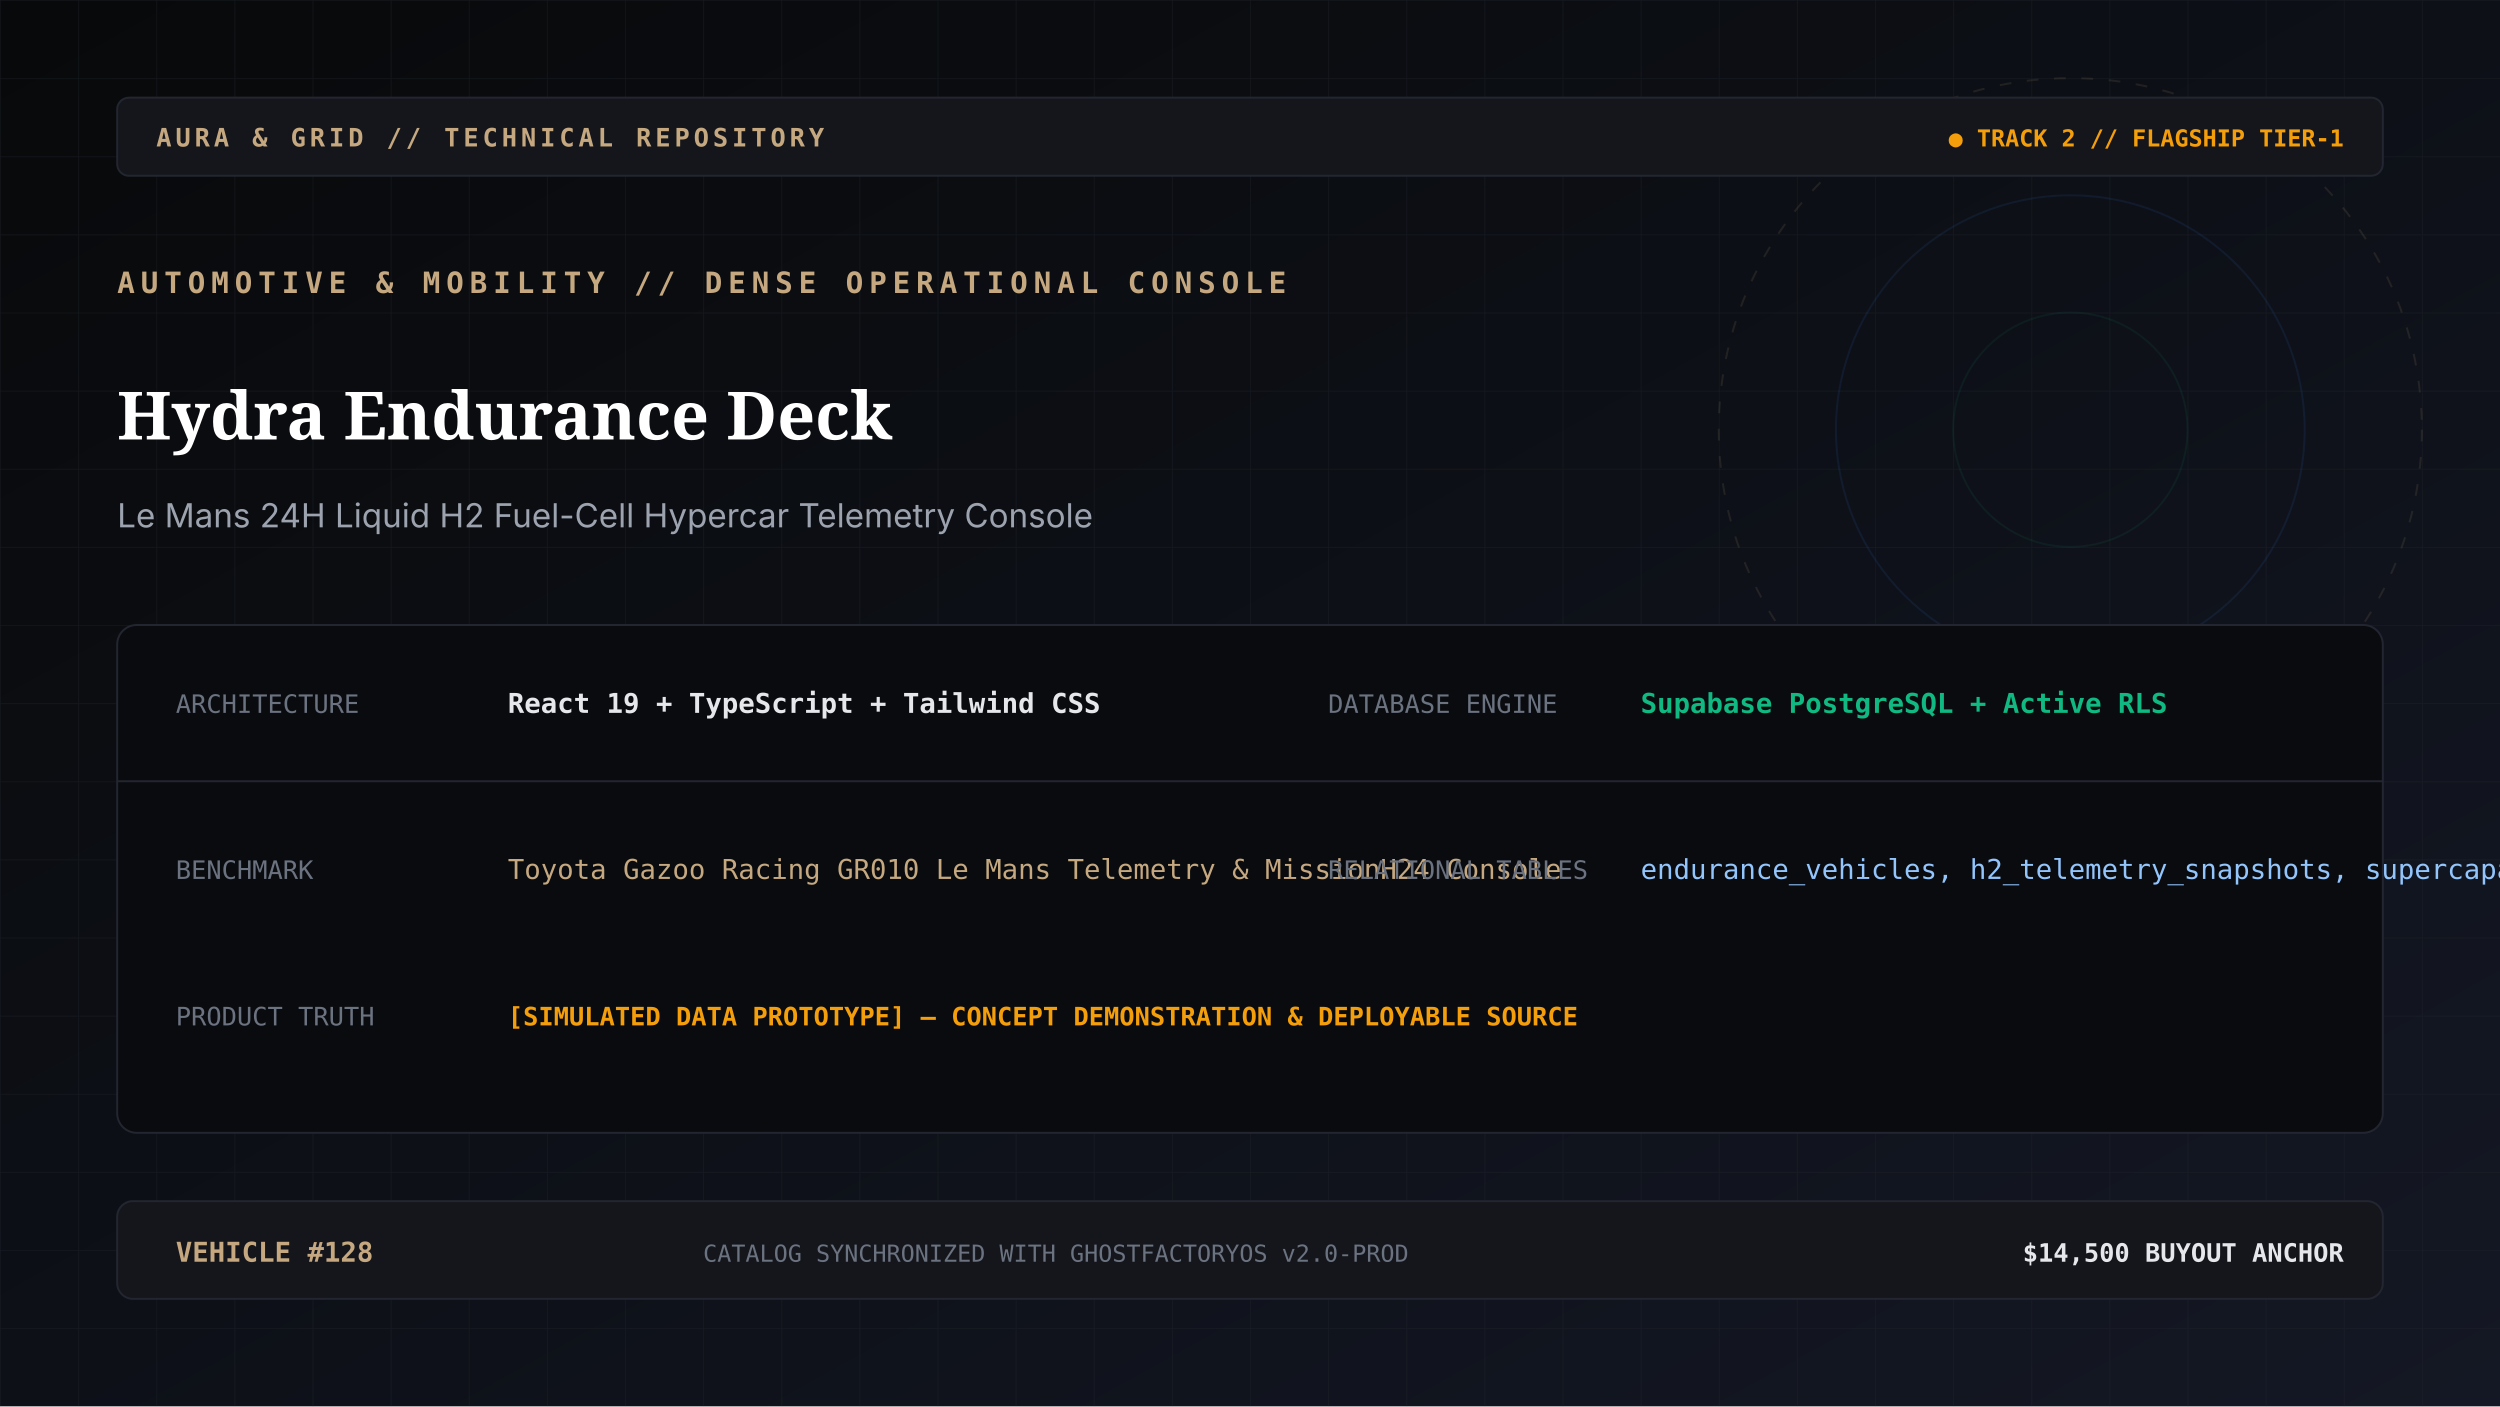
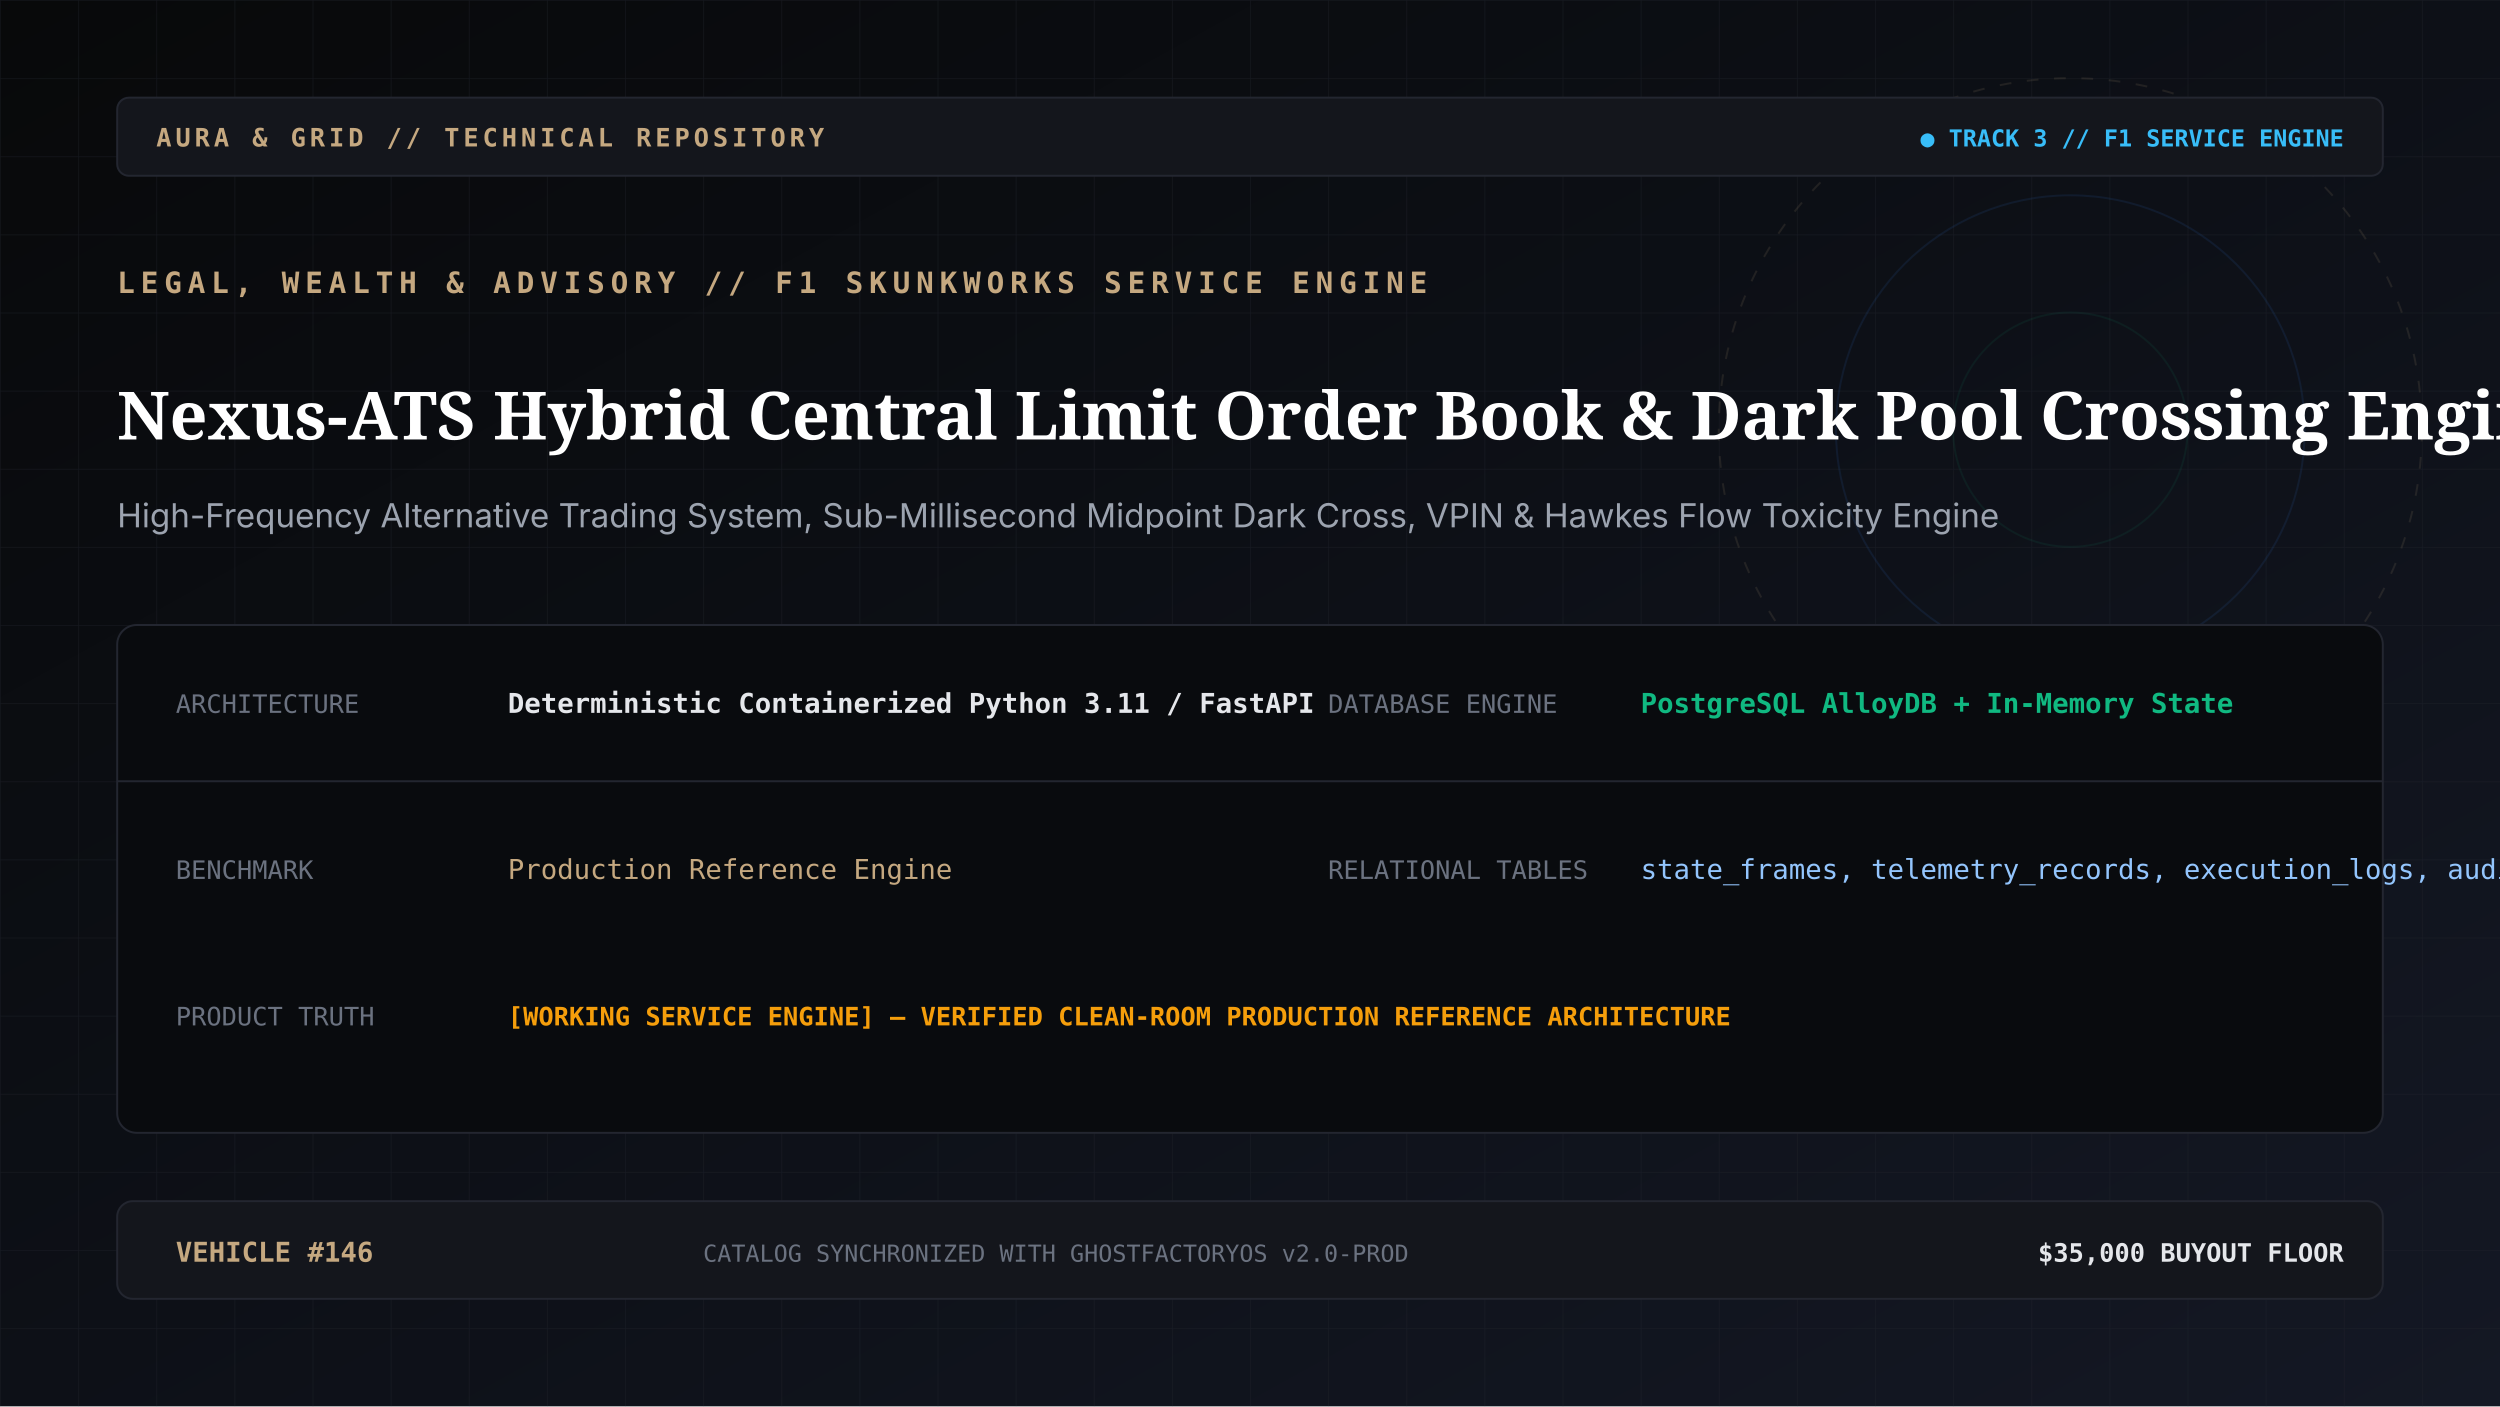
<svg xmlns="http://www.w3.org/2000/svg" width="1280" height="720" viewBox="0 0 1280 720">
  <defs>
-     <linearGradient id="bg-128" x1="0%" y1="0%" x2="100%" y2="100%">
+     <linearGradient id="bg-146" x1="0%" y1="0%" x2="100%" y2="100%">
      <stop offset="0%" stop-color="#08090A" />
      <stop offset="50%" stop-color="#0D1017" />
      <stop offset="100%" stop-color="#141824" />
    </linearGradient>
-     <pattern id="grid-128" width="40" height="40" patternUnits="userSpaceOnUse">
+     <pattern id="grid-146" width="40" height="40" patternUnits="userSpaceOnUse">
      <path d="M 40 0 L 0 0 0 40" fill="none" stroke="#232630" stroke-width="0.75" stroke-opacity="0.45" />
    </pattern>
  </defs>
-   <rect width="1280" height="720" fill="url(#bg-128)" />
-   <rect width="1280" height="720" fill="url(#grid-128)" />
+   <rect width="1280" height="720" fill="url(#bg-146)" />
+   <rect width="1280" height="720" fill="url(#grid-146)" />
  <circle cx="1060" cy="220" r="180" fill="none" stroke="#C5A880" stroke-width="1" stroke-opacity="0.12" stroke-dasharray="6 8" />
  <circle cx="1060" cy="220" r="120" fill="none" stroke="#3B82F6" stroke-width="1" stroke-opacity="0.1" />
  <circle cx="1060" cy="220" r="60" fill="none" stroke="#10B981" stroke-width="1" stroke-opacity="0.08" />
  <rect x="60" y="50" width="1160" height="40" fill="#14161C" rx="6" stroke="#232630" stroke-width="1" />
  <text x="80" y="75" fill="#C5A880" font-family="'JetBrains Mono', monospace" font-size="13" font-weight="600" letter-spacing="2">AURA &amp; GRID // TECHNICAL REPOSITORY</text>
-   <text x="1200" y="75" text-anchor="end" fill="#F59E0B" font-family="'JetBrains Mono', monospace" font-size="12" font-weight="bold">● TRACK 2 // FLAGSHIP TIER-1</text>
-   <text x="60" y="150" fill="#C5A880" font-family="'JetBrains Mono', monospace" font-size="15" font-weight="bold" letter-spacing="3">AUTOMOTIVE &amp; MOBILITY // DENSE OPERATIONAL CONSOLE</text>
-   <text x="60" y="225" fill="#FFFFFF" font-family="'Playfair Display', Georgia, serif" font-size="34" font-weight="bold">Hydra Endurance Deck</text>
-   <text x="60" y="270" fill="#9CA3AF" font-family="'Inter', sans-serif" font-size="17">Le Mans 24H Liquid H2 Fuel-Cell Hypercar Telemetry Console</text>
+   <text x="1200" y="75" text-anchor="end" fill="#38BDF8" font-family="'JetBrains Mono', monospace" font-size="12" font-weight="bold">● TRACK 3 // F1 SERVICE ENGINE</text>
+   <text x="60" y="150" fill="#C5A880" font-family="'JetBrains Mono', monospace" font-size="15" font-weight="bold" letter-spacing="3">LEGAL, WEALTH &amp; ADVISORY // F1 SKUNKWORKS SERVICE ENGINE</text>
+   <text x="60" y="225" fill="#FFFFFF" font-family="'Playfair Display', Georgia, serif" font-size="34" font-weight="bold">Nexus-ATS Hybrid Central Limit Order Book &amp; Dark Pool Crossing Engine</text>
+   <text x="60" y="270" fill="#9CA3AF" font-family="'Inter', sans-serif" font-size="17">High-Frequency Alternative Trading System, Sub-Millisecond Midpoint Dark Cross, VPIN &amp; Hawkes Flow Toxicity Engine</text>
  <rect x="60" y="320" width="1160" height="260" fill="#090B0E" rx="10" stroke="#232630" stroke-width="1" />
  <line x1="60" y1="400" x2="1220" y2="400" stroke="#232630" stroke-width="1" />
  <text x="90" y="365" fill="#6B7280" font-family="'JetBrains Mono', monospace" font-size="13">ARCHITECTURE</text>
-   <text x="260" y="365" fill="#E5E7EB" font-family="'JetBrains Mono', monospace" font-size="14" font-weight="bold">React 19 + TypeScript + Tailwind CSS</text>
+   <text x="260" y="365" fill="#E5E7EB" font-family="'JetBrains Mono', monospace" font-size="14" font-weight="bold">Deterministic Containerized Python 3.11 / FastAPI</text>
  <text x="680" y="365" fill="#6B7280" font-family="'JetBrains Mono', monospace" font-size="13">DATABASE ENGINE</text>
-   <text x="840" y="365" fill="#10B981" font-family="'JetBrains Mono', monospace" font-size="14" font-weight="bold">Supabase PostgreSQL + Active RLS</text>
+   <text x="840" y="365" fill="#10B981" font-family="'JetBrains Mono', monospace" font-size="14" font-weight="bold">PostgreSQL AlloyDB + In-Memory State</text>
  <text x="90" y="450" fill="#6B7280" font-family="'JetBrains Mono', monospace" font-size="13">BENCHMARK</text>
-   <text x="260" y="450" fill="#C5A880" font-family="'JetBrains Mono', monospace" font-size="14">Toyota Gazoo Racing GR010 Le Mans Telemetry &amp; MissionH24 Console</text>
+   <text x="260" y="450" fill="#C5A880" font-family="'JetBrains Mono', monospace" font-size="14">Production Reference Engine</text>
  <text x="680" y="450" fill="#6B7280" font-family="'JetBrains Mono', monospace" font-size="13">RELATIONAL TABLES</text>
-   <text x="840" y="450" fill="#93C5FD" font-family="'JetBrains Mono', monospace" font-size="14">endurance_vehicles, h2_telemetry_snapshots, supercapacitor_cycle_logs, stint_strategy_records</text>
+   <text x="840" y="450" fill="#93C5FD" font-family="'JetBrains Mono', monospace" font-size="14">state_frames, telemetry_records, execution_logs, audit_trail</text>
  <text x="90" y="525" fill="#6B7280" font-family="'JetBrains Mono', monospace" font-size="13">PRODUCT TRUTH</text>
-   <text x="260" y="525" fill="#F59E0B" font-family="'JetBrains Mono', monospace" font-size="13" font-weight="600">[SIMULATED DATA PROTOTYPE] — CONCEPT DEMONSTRATION &amp; DEPLOYABLE SOURCE</text>
+   <text x="260" y="525" fill="#F59E0B" font-family="'JetBrains Mono', monospace" font-size="13" font-weight="600">[WORKING SERVICE ENGINE] — VERIFIED CLEAN-ROOM PRODUCTION REFERENCE ARCHITECTURE</text>
  <rect x="60" y="615" width="1160" height="50" fill="#14161C" rx="8" stroke="#232630" stroke-width="1" />
-   <text x="90" y="646" fill="#C5A880" font-family="'JetBrains Mono', monospace" font-size="14" font-weight="bold">VEHICLE #128</text>
+   <text x="90" y="646" fill="#C5A880" font-family="'JetBrains Mono', monospace" font-size="14" font-weight="bold">VEHICLE #146</text>
  <text x="360" y="646" fill="#6B7280" font-family="'JetBrains Mono', monospace" font-size="12">CATALOG SYNCHRONIZED WITH GHOSTFACTORYOS v2.0-PROD</text>
-   <text x="1200" y="646" text-anchor="end" fill="#E5E7EB" font-family="'JetBrains Mono', monospace" font-size="13" font-weight="bold">$14,500 BUYOUT ANCHOR</text>
+   <text x="1200" y="646" text-anchor="end" fill="#E5E7EB" font-family="'JetBrains Mono', monospace" font-size="13" font-weight="bold">$35,000 BUYOUT FLOOR</text>
</svg>
